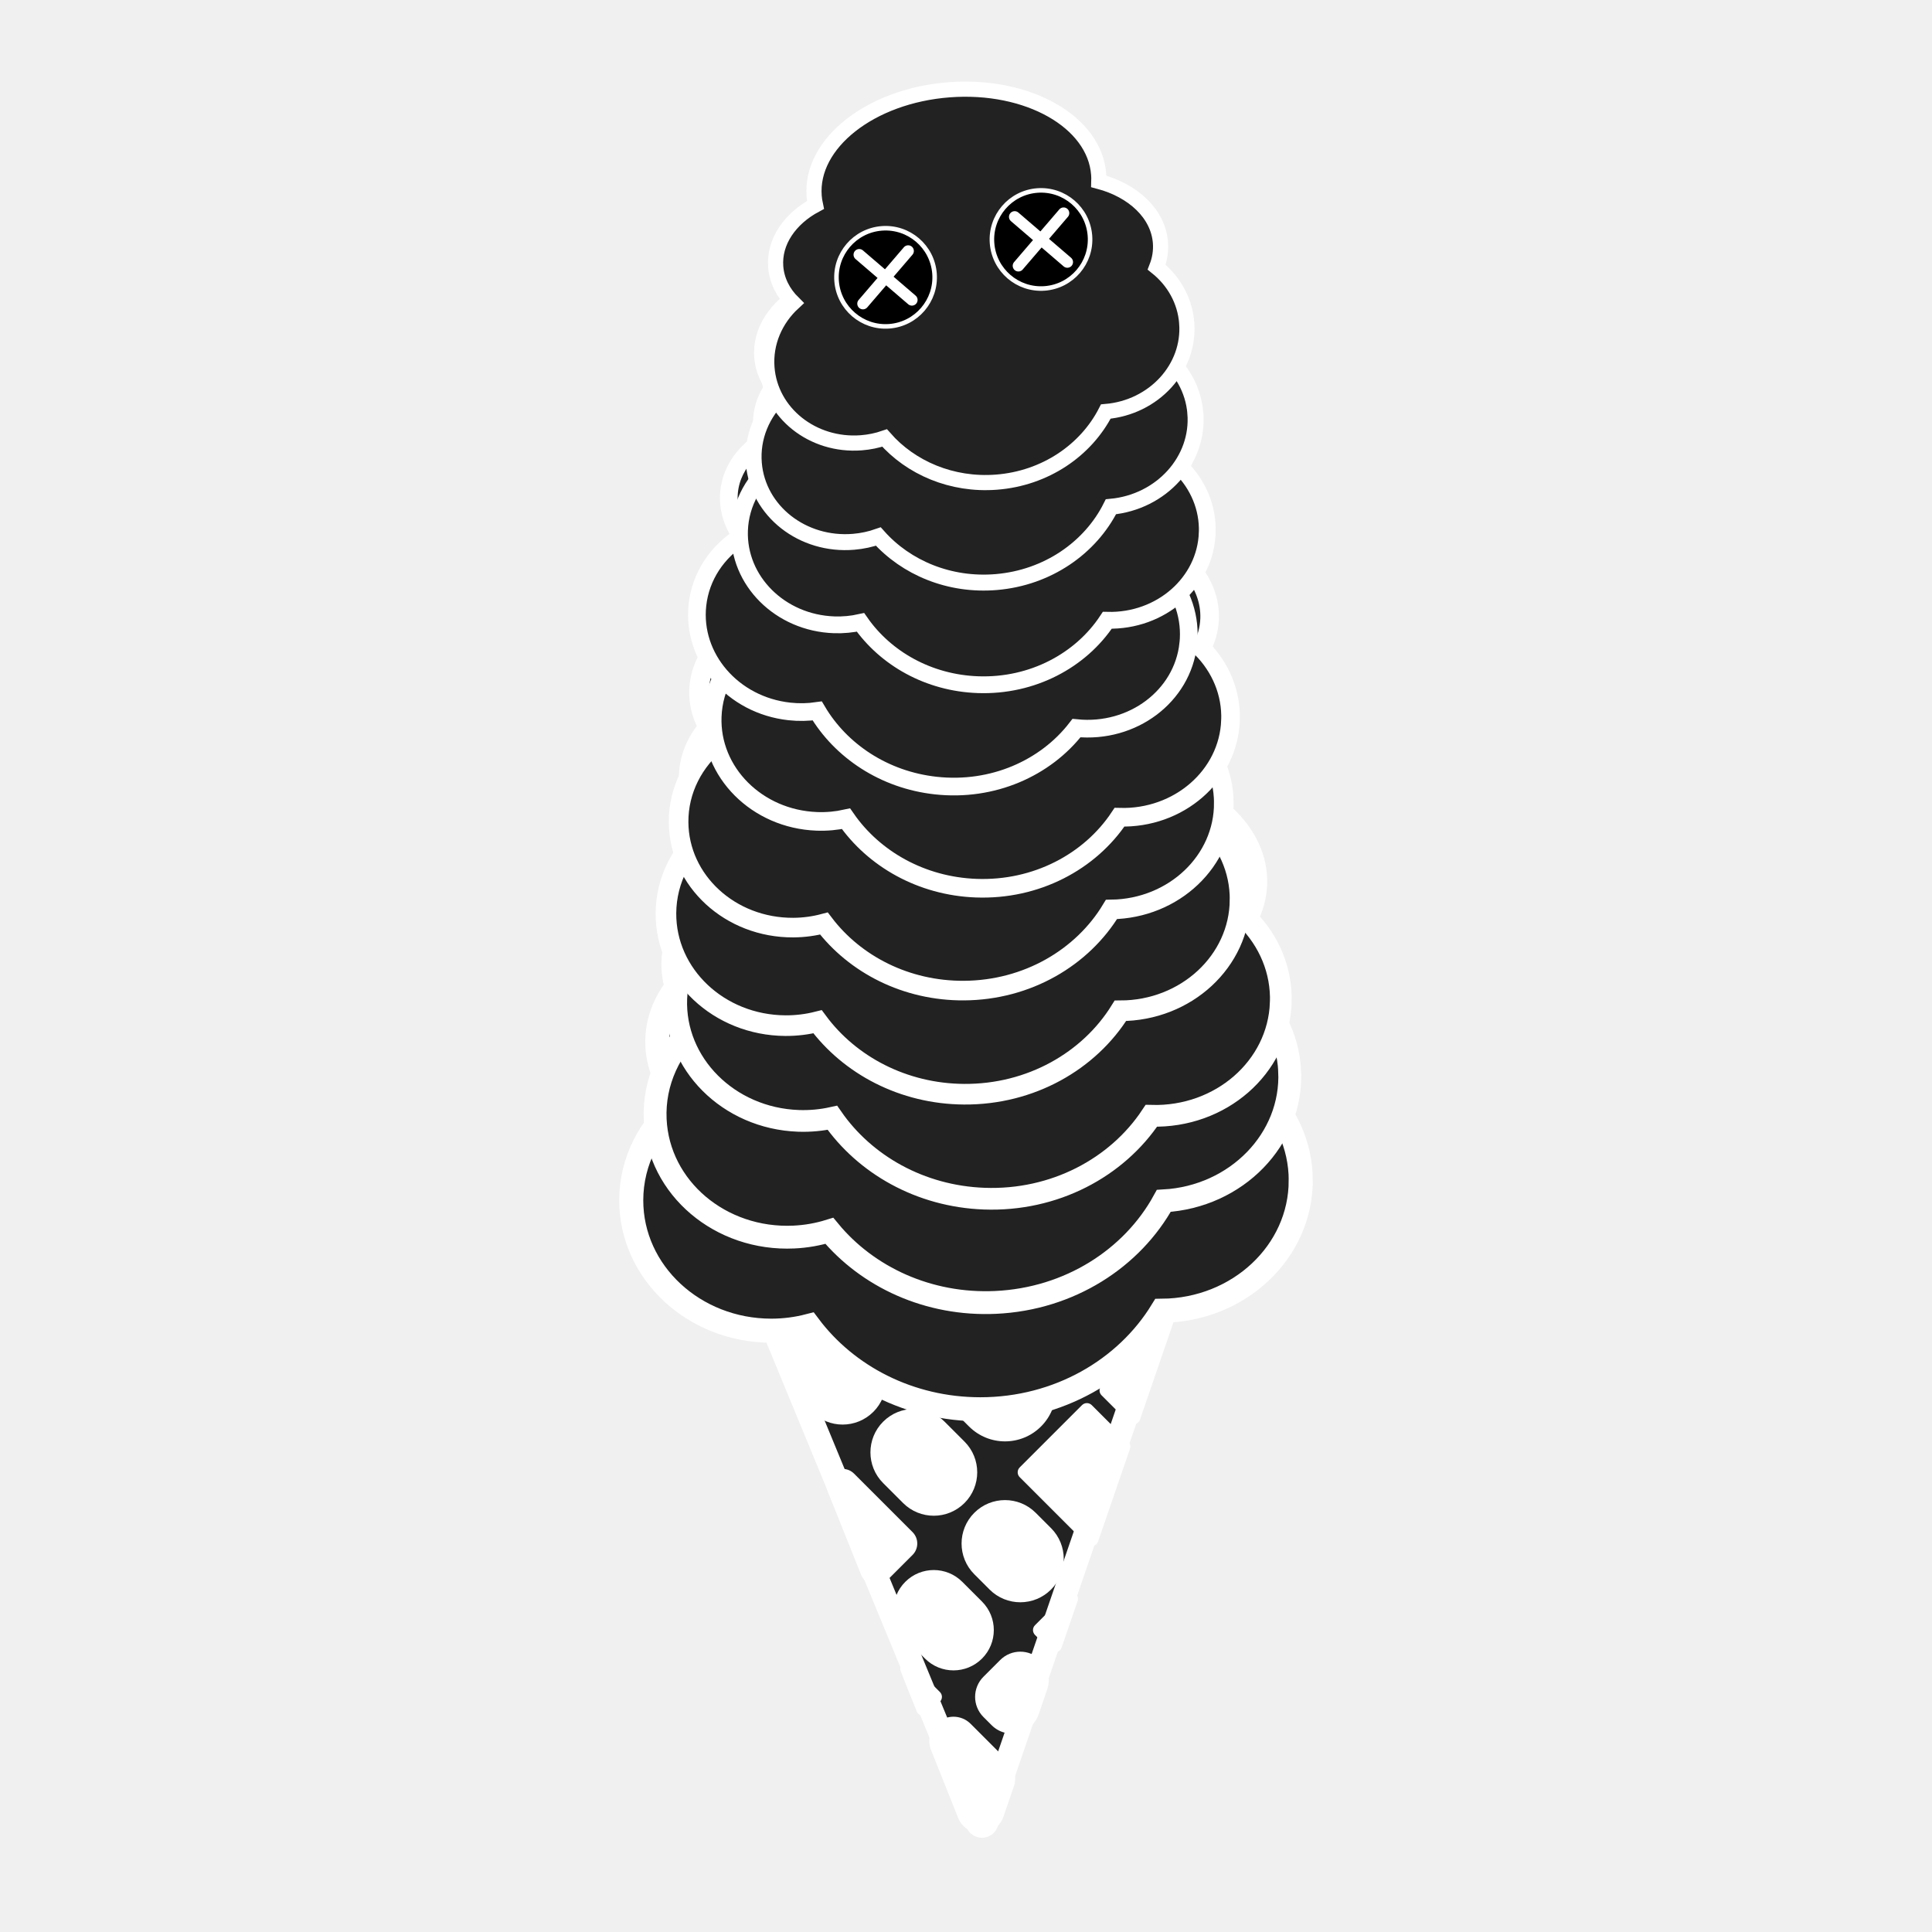
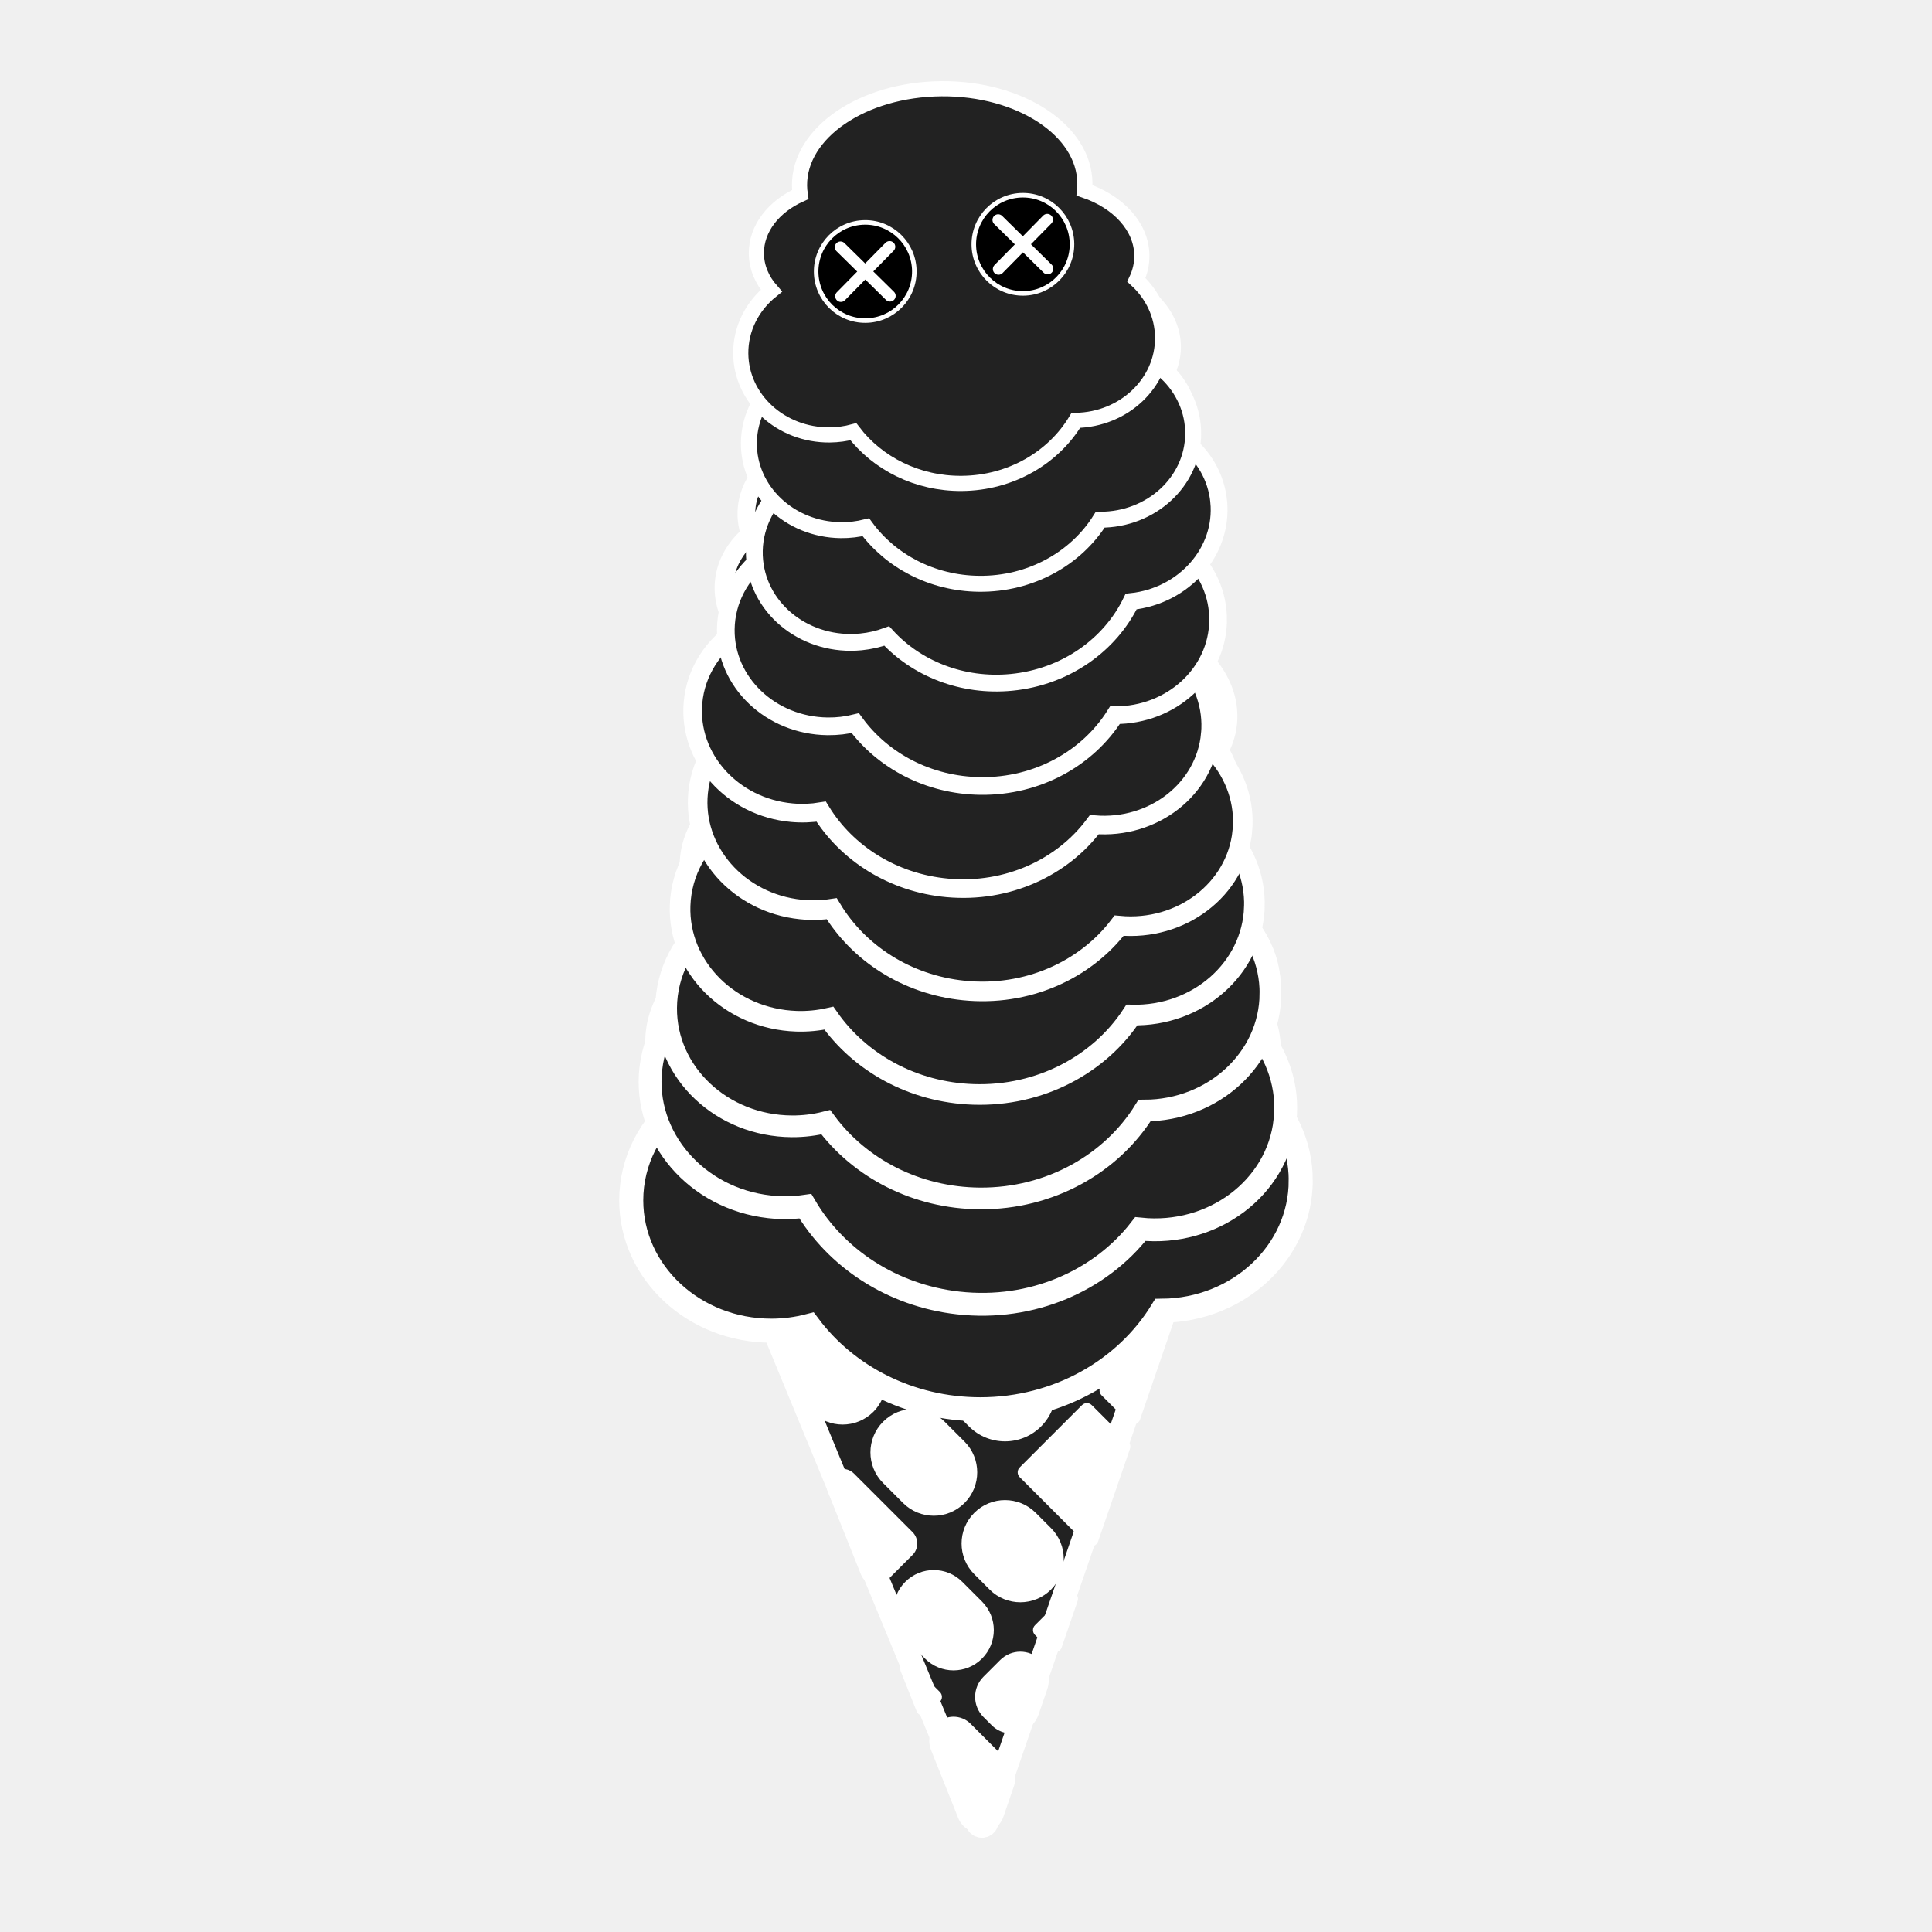
- <svg viewBox="0 0 1024 1024" width="100%" height="100%">
+ <svg xmlns="http://www.w3.org/2000/svg" viewBox="0 0 1024 1024" width="100%" height="100%">
  <g transform="translate(328.2034, 529) scale(0.6373527)">
    <g transform="translate(0, -189)">
      <g id="Cone">
        <path id="Cone_Bottom" data-name="Cone Bottom" d="M108.22,414.88l189.84,460.03c1.36,3.3,6.09,3.16,7.25-.22l159.34-463.34c.87-2.53-1.03-5.16-3.7-5.13l-349.18,3.32c-2.74.03-4.59,2.82-3.55,5.35Z" style="fill: rgb(34, 34, 34); stroke: rgb(255, 255, 255); stroke-linejoin: round; stroke-width: 20px;" />
        <g id="Waffle_Cross-Hatch" data-name="Waffle Cross-Hatch">
          <path d="M261.93,482.48h0c15.03-15.03,4.46-40.72-16.79-40.83h0c-21.37-.11-32.14,25.72-17.03,40.83h0c9.34,9.34,24.48,9.34,33.82,0Z" style="fill: rgb(255, 255, 255);" />
          <path d="M384.85,527.49l-51.82,51.82c-2.24,2.24-2.24,5.86,0,8.1l55.71,55.71c2.24,2.24,5.86,2.24,8.1,0h0c.62-.62,1.08-1.36,1.37-2.19l26.52-77.11c.71-2.07.18-4.36-1.37-5.91l-30.41-30.41c-2.24-2.24-5.86-2.24-8.1,0Z" style="fill: rgb(255, 255, 255);" />
          <rect x="274.59" y="463.59" width="84.73" height="95.66" rx="42.36" ry="42.36" transform="translate(-268.79 373.91) rotate(-45)" style="fill: rgb(255, 255, 255);" />
          <rect x="291.06" y="603.84" width="72.24" height="90.24" rx="36.12" ry="36.12" transform="translate(-363.06 421.43) rotate(-45)" style="fill: rgb(255, 255, 255);" />
          <path d="M371.7,684.58l-25.94,25.94c-2.24,2.24-2.24,5.86,0,8.1l12.67,12.67c2.99,2.99,8.09,1.82,9.46-2.19l13.28-38.61c1.97-5.74-5.17-10.2-9.46-5.91Z" style="fill: rgb(255, 255, 255);" />
          <path d="M159.42,564.14l2.73,6.83c1.52,3.82,6.46,4.83,9.37,1.93l2.05-2.05c2.24-2.24,2.24-5.86,0-8.1l-4.78-4.78c-4.4-4.4-11.67.39-9.37,6.17Z" style="fill: rgb(255, 255, 255);" />
          <path d="M243.92,633.11l-48.65-48.65c-5.24-5.24-13.74-5.24-18.99,0h0c-3.8,3.8-4.97,9.49-2.98,14.47l27.77,69.54c3.58,8.95,15.14,11.33,21.96,4.51l20.89-20.89c5.24-5.24,5.24-13.74,0-18.99Z" style="fill: rgb(255, 255, 255);" />
          <path d="M211.32,533.1h0c14.11-14.11,14.11-36.98,0-51.08l-34.94-34.94c-.72-.72-.72-1.89,0-2.62h0c1.16-1.16.34-3.15-1.3-3.16l-11.23-.06c-25.62-.13-43.23,25.72-33.73,49.51l5.37,13.45c1.82,4.55,4.54,8.68,8,12.15l16.74,16.74c14.11,14.11,36.98,14.11,51.08,0Z" style="fill: rgb(255, 255, 255);" />
          <path d="M263.74,792.53h0c-5.69,5.69-7.45,14.23-4.46,21.71l22.5,56.36c6.92,17.34,31.68,16.74,37.75-.92l8.66-25.2c2.5-7.28.64-15.35-4.8-20.79l-31.17-31.17c-7.87-7.87-20.62-7.87-28.48,0Z" style="fill: rgb(255, 255, 255);" />
          <path d="M392.94,503.07l40.81-40.81c2.24-2.24,5.86-2.24,8.1,0l.06.06c2.24,2.24,2.24,5.86,0,8.1l-40.81,40.81c-2.24,2.24-2.24,5.86,0,8.1l22.48,22.48c2.99,2.99,8.09,1.82,9.46-2.19l30.71-89.32c1.27-3.71-1.47-7.57-5.39-7.59l-120.63-.6c-5.11-.03-7.69,6.16-4.08,9.77l51.18,51.18c2.24,2.24,5.86,2.24,8.1,0Z" style="fill: rgb(255, 255, 255);" />
          <rect x="217.18" y="527.25" width="72.24" height="95.66" rx="36.12" ry="36.12" transform="translate(-332.45 347.55) rotate(-45)" style="fill: rgb(255, 255, 255);" />
          <path d="M350.28,739.46h0c-9.24-9.24-24.22-9.24-33.46,0l-13.94,13.94c-9.24,9.24-9.24,24.22,0,33.46l6.81,6.81c12.37,12.37,33.42,7.5,39.1-9.04l7.13-20.75c2.94-8.55.75-18.03-5.64-24.42Z" style="fill: rgb(255, 255, 255);" />
          <path d="M234.18,749.12l13.2,33.06c1.52,3.82,6.46,4.83,9.37,1.93l9.93-9.93c2.24-2.24,2.24-5.86,0-8.1l-23.13-23.13c-4.4-4.4-11.67.39-9.37,6.17Z" style="fill: rgb(255, 255, 255);" />
          <rect x="236.26" y="661.25" width="67.04" height="90.24" rx="33.52" ry="33.52" transform="translate(-420.46 397.65) rotate(-45)" style="fill: rgb(255, 255, 255);" />
        </g>
        <ellipse id="Cone_Top" data-name="Cone Top" cx="288.37" cy="404.38" rx="182.34" ry="67.01" style="fill: rgb(34, 34, 34); stroke: rgb(255, 255, 255); stroke-miterlimit: 10; stroke-width: 20px;" />
      </g>
    </g>
    <g transform="translate(288, 61) rotate(0) scale(1) translate(-288, -250)">
      <path id="Scoop_Outline" data-name="Scoop Outline" d="M566.75,340.67c0-29.85-12.97-56.87-33.96-76.47,4.8-9.98,7.44-20.71,7.44-31.9,0-38.29-30.62-71.33-74.92-86.77.33-3.07.51-6.17.51-9.3,0-69.72-84.29-126.24-188.26-126.24s-188.26,56.52-188.26,126.24c0,4,.29,7.95.83,11.86-34.94,15.4-58.48,44.25-58.48,77.34,0,18.21,7.15,35.15,19.39,49.26-25.1,19.88-41.05,49.47-41.05,82.54,0,59.85,52.15,108.37,116.49,108.37,10.83,0,21.3-1.4,31.26-3.98,31.42,41.91,83.55,69.34,142.55,69.34,64.73,0,121.2-33,151.11-81.94,63.8-.57,115.34-48.85,115.34-108.34Z" style="fill: rgb(34, 34, 34); stroke: rgb(255, 255, 255); stroke-miterlimit: 10; stroke-width: 20px;" />
    </g>
-     <g transform="translate(289.0034, -13) rotate(-2.663978) scale(0.95) translate(-288, -250)">
+     <g transform="translate(300.0169, -13) rotate(6.358221) scale(0.95) translate(-288, -250)">
      <path id="Scoop_Outline" data-name="Scoop Outline" d="M566.75,340.67c0-29.85-12.97-56.87-33.96-76.47,4.8-9.98,7.44-20.71,7.44-31.9,0-38.29-30.62-71.33-74.92-86.77.33-3.07.51-6.17.51-9.3,0-69.72-84.29-126.24-188.26-126.24s-188.26,56.52-188.26,126.24c0,4,.29,7.95.83,11.86-34.94,15.4-58.48,44.25-58.48,77.34,0,18.21,7.15,35.15,19.39,49.26-25.1,19.88-41.05,49.47-41.05,82.54,0,59.85,52.15,108.37,116.49,108.37,10.83,0,21.3-1.4,31.26-3.98,31.42,41.91,83.55,69.34,142.55,69.34,64.73,0,121.2-33,151.11-81.94,63.8-.57,115.34-48.85,115.34-108.34Z" style="fill: rgb(34, 34, 34); stroke: rgb(255, 255, 255); stroke-miterlimit: 10; stroke-width: 20px;" />
    </g>
-     <g transform="translate(301.7225, -87) rotate(2.098639) scale(0.9025) translate(-288, -250)">
+     <g transform="translate(290.5055, -87) rotate(0.360737) scale(0.9025) translate(-288, -250)">
      <path id="Scoop_Outline" data-name="Scoop Outline" d="M566.75,340.67c0-29.85-12.97-56.87-33.96-76.47,4.8-9.98,7.44-20.71,7.44-31.9,0-38.29-30.62-71.33-74.92-86.77.33-3.07.51-6.17.51-9.3,0-69.72-84.29-126.24-188.26-126.24s-188.26,56.52-188.26,126.24c0,4,.29,7.95.83,11.86-34.94,15.4-58.48,44.25-58.48,77.34,0,18.21,7.15,35.15,19.39,49.26-25.1,19.88-41.05,49.47-41.05,82.54,0,59.85,52.15,108.37,116.49,108.37,10.83,0,21.3-1.4,31.26-3.98,31.42,41.91,83.55,69.34,142.55,69.34,64.73,0,121.2-33,151.11-81.94,63.8-.57,115.34-48.85,115.34-108.34Z" style="fill: rgb(34, 34, 34); stroke: rgb(255, 255, 255); stroke-miterlimit: 10; stroke-width: 20px;" />
    </g>
-     <g transform="translate(277.8166, -161) rotate(0.3811015) scale(0.857375) translate(-288, -250)">
+     <g transform="translate(291.8424, -161) rotate(1.857762) scale(0.857375) translate(-288, -250)">
      <path id="Scoop_Outline" data-name="Scoop Outline" d="M566.75,340.67c0-29.85-12.97-56.87-33.96-76.47,4.8-9.98,7.44-20.71,7.44-31.9,0-38.29-30.62-71.33-74.92-86.77.33-3.07.51-6.17.51-9.3,0-69.72-84.29-126.24-188.26-126.24s-188.26,56.52-188.26,126.24c0,4,.29,7.95.83,11.86-34.94,15.4-58.48,44.25-58.48,77.34,0,18.21,7.15,35.15,19.39,49.26-25.1,19.88-41.05,49.47-41.05,82.54,0,59.85,52.15,108.37,116.49,108.37,10.83,0,21.3-1.4,31.26-3.98,31.42,41.91,83.55,69.34,142.55,69.34,64.73,0,121.2-33,151.11-81.94,63.8-.57,115.34-48.85,115.34-108.34Z" style="fill: rgb(34, 34, 34); stroke: rgb(255, 255, 255); stroke-miterlimit: 10; stroke-width: 20px;" />
    </g>
-     <g transform="translate(275.2834, -235) rotate(-0.3450123) scale(0.8145062) translate(-288, -250)">
+     <g transform="translate(299.7745, -235) rotate(5.828422) scale(0.8145062) translate(-288, -250)">
      <path id="Scoop_Outline" data-name="Scoop Outline" d="M566.75,340.67c0-29.85-12.97-56.87-33.96-76.47,4.8-9.98,7.44-20.71,7.44-31.9,0-38.29-30.62-71.33-74.92-86.77.33-3.07.51-6.17.51-9.3,0-69.72-84.29-126.24-188.26-126.24s-188.26,56.52-188.26,126.24c0,4,.29,7.95.83,11.86-34.94,15.4-58.48,44.25-58.48,77.34,0,18.21,7.15,35.15,19.39,49.26-25.1,19.88-41.05,49.47-41.05,82.54,0,59.85,52.15,108.37,116.49,108.37,10.83,0,21.3-1.4,31.26-3.98,31.42,41.91,83.55,69.34,142.55,69.34,64.73,0,121.2-33,151.11-81.94,63.8-.57,115.34-48.85,115.34-108.34Z" style="fill: rgb(34, 34, 34); stroke: rgb(255, 255, 255); stroke-miterlimit: 10; stroke-width: 20px;" />
    </g>
-     <g transform="translate(295.4152, -309) rotate(2.141386) scale(0.7737809) translate(-288, -250)">
+     <g transform="translate(283.1102, -309) rotate(5.190699) scale(0.7737809) translate(-288, -250)">
      <path id="Scoop_Outline" data-name="Scoop Outline" d="M566.75,340.67c0-29.85-12.97-56.87-33.96-76.47,4.8-9.98,7.44-20.71,7.44-31.9,0-38.29-30.62-71.33-74.92-86.77.33-3.07.51-6.17.51-9.3,0-69.72-84.29-126.24-188.26-126.24s-188.26,56.52-188.26,126.24c0,4,.29,7.95.83,11.86-34.94,15.4-58.48,44.25-58.48,77.34,0,18.21,7.15,35.15,19.39,49.26-25.1,19.88-41.05,49.47-41.05,82.54,0,59.85,52.15,108.37,116.49,108.37,10.83,0,21.3-1.4,31.26-3.98,31.42,41.91,83.55,69.34,142.55,69.34,64.73,0,121.2-33,151.11-81.94,63.8-.57,115.34-48.85,115.34-108.34Z" style="fill: rgb(34, 34, 34); stroke: rgb(255, 255, 255); stroke-miterlimit: 10; stroke-width: 20px;" />
    </g>
-     <g transform="translate(276.7671, -383) rotate(6.247435) scale(0.7350919) translate(-288, -250)">
+     <g transform="translate(293.9353, -383) rotate(0.6998065) scale(0.7350919) translate(-288, -250)">
      <path id="Scoop_Outline" data-name="Scoop Outline" d="M566.75,340.67c0-29.85-12.97-56.87-33.96-76.47,4.8-9.98,7.44-20.71,7.44-31.9,0-38.29-30.62-71.33-74.92-86.77.33-3.07.51-6.17.51-9.3,0-69.72-84.29-126.24-188.26-126.24s-188.26,56.52-188.26,126.24c0,4,.29,7.95.83,11.86-34.94,15.4-58.48,44.25-58.48,77.34,0,18.21,7.15,35.15,19.39,49.26-25.1,19.88-41.05,49.47-41.05,82.54,0,59.85,52.15,108.37,116.49,108.37,10.83,0,21.3-1.4,31.26-3.98,31.42,41.91,83.55,69.34,142.55,69.34,64.73,0,121.2-33,151.11-81.94,63.8-.57,115.34-48.85,115.34-108.34Z" style="fill: rgb(34, 34, 34); stroke: rgb(255, 255, 255); stroke-miterlimit: 10; stroke-width: 20px;" />
    </g>
-     <g transform="translate(296.6294, -457) rotate(1.972142) scale(0.6983373) translate(-288, -250)">
+     <g transform="translate(298.6486, -457) rotate(-5.567073) scale(0.6983373) translate(-288, -250)">
      <path id="Scoop_Outline" data-name="Scoop Outline" d="M566.75,340.67c0-29.85-12.97-56.87-33.96-76.47,4.8-9.98,7.44-20.71,7.44-31.9,0-38.29-30.62-71.33-74.92-86.77.33-3.07.51-6.17.51-9.3,0-69.72-84.29-126.24-188.26-126.24s-188.26,56.52-188.26,126.24c0,4,.29,7.95.83,11.86-34.94,15.4-58.48,44.25-58.48,77.34,0,18.21,7.15,35.15,19.39,49.26-25.1,19.88-41.05,49.47-41.05,82.54,0,59.85,52.15,108.37,116.49,108.37,10.83,0,21.3-1.4,31.26-3.98,31.42,41.91,83.55,69.34,142.55,69.34,64.73,0,121.2-33,151.11-81.94,63.8-.57,115.34-48.85,115.34-108.34Z" style="fill: rgb(34, 34, 34); stroke: rgb(255, 255, 255); stroke-miterlimit: 10; stroke-width: 20px;" />
    </g>
-     <g transform="translate(289.7467, -531) rotate(-4.832526) scale(0.6634204) translate(-288, -250)">
+     <g transform="translate(293.0149, -531) rotate(0.6137581) scale(0.6634204) translate(-288, -250)">
      <path id="Scoop_Outline" data-name="Scoop Outline" d="M566.75,340.67c0-29.85-12.97-56.87-33.96-76.47,4.8-9.98,7.44-20.71,7.44-31.9,0-38.29-30.62-71.33-74.92-86.77.33-3.07.51-6.17.51-9.3,0-69.72-84.29-126.24-188.26-126.24s-188.26,56.52-188.26,126.24c0,4,.29,7.95.83,11.86-34.94,15.4-58.48,44.25-58.48,77.34,0,18.21,7.15,35.15,19.39,49.26-25.1,19.88-41.05,49.47-41.05,82.54,0,59.85,52.15,108.37,116.49,108.37,10.83,0,21.3-1.4,31.26-3.98,31.42,41.91,83.55,69.34,142.55,69.34,64.73,0,121.2-33,151.11-81.94,63.8-.57,115.34-48.85,115.34-108.34Z" style="fill: rgb(34, 34, 34); stroke: rgb(255, 255, 255); stroke-miterlimit: 10; stroke-width: 20px;" />
    </g>
-     <g transform="translate(292.4142, -605) rotate(-4.359935) scale(0.6302494) translate(-288, -250)">
+     <g transform="translate(275.732, -605) rotate(-0.4563314) scale(0.6302494) translate(-288, -250)">
      <path id="Scoop_Outline" data-name="Scoop Outline" d="M566.75,340.67c0-29.85-12.97-56.87-33.96-76.47,4.8-9.98,7.44-20.71,7.44-31.9,0-38.29-30.62-71.33-74.92-86.77.33-3.07.51-6.17.51-9.3,0-69.72-84.29-126.24-188.26-126.24s-188.26,56.52-188.26,126.24c0,4,.29,7.95.83,11.86-34.94,15.4-58.48,44.25-58.48,77.34,0,18.21,7.15,35.15,19.39,49.26-25.1,19.88-41.05,49.47-41.05,82.54,0,59.85,52.15,108.37,116.49,108.37,10.83,0,21.3-1.4,31.26-3.98,31.42,41.91,83.55,69.34,142.55,69.34,64.73,0,121.2-33,151.11-81.94,63.8-.57,115.34-48.85,115.34-108.34Z" style="fill: rgb(34, 34, 34); stroke: rgb(255, 255, 255); stroke-miterlimit: 10; stroke-width: 20px;" />
      <g id="Right_Eye" data-name="Right Eye">
        <circle id="Left_Eye_Outline" data-name="Left Eye Outline" cx="383.4" cy="216.12" r="64.78" style="fill: rgb(0, 0, 0); stroke: rgb(255, 255, 255); stroke-miterlimit: 10; stroke-width: 6px;" />
      </g>
      <g id="Left_Eye" data-name="Left Eye">
        <circle id="Right_Eye_Outline" data-name="Right Eye Outline" cx="175.1" cy="250.34" r="64.78" style="fill: rgb(0, 0, 0); stroke: rgb(255, 255, 255); stroke-miterlimit: 10; stroke-width: 6px;" />
      </g>
      <g>
        <line x1="351.01" y1="183.73" x2="415.79" y2="248.51" stroke="#fff" stroke-width="15" stroke-linecap="round" />
        <line x1="351.01" y1="248.51" x2="415.79" y2="183.73" stroke="#fff" stroke-width="15" stroke-linecap="round" />
      </g>
      <g>
        <line x1="142.71" y1="217.95" x2="207.49" y2="282.73" stroke="#fff" stroke-width="15" stroke-linecap="round" />
        <line x1="142.71" y1="282.73" x2="207.49" y2="217.95" stroke="#fff" stroke-width="15" stroke-linecap="round" />
      </g>
    </g>
  </g>
</svg>
